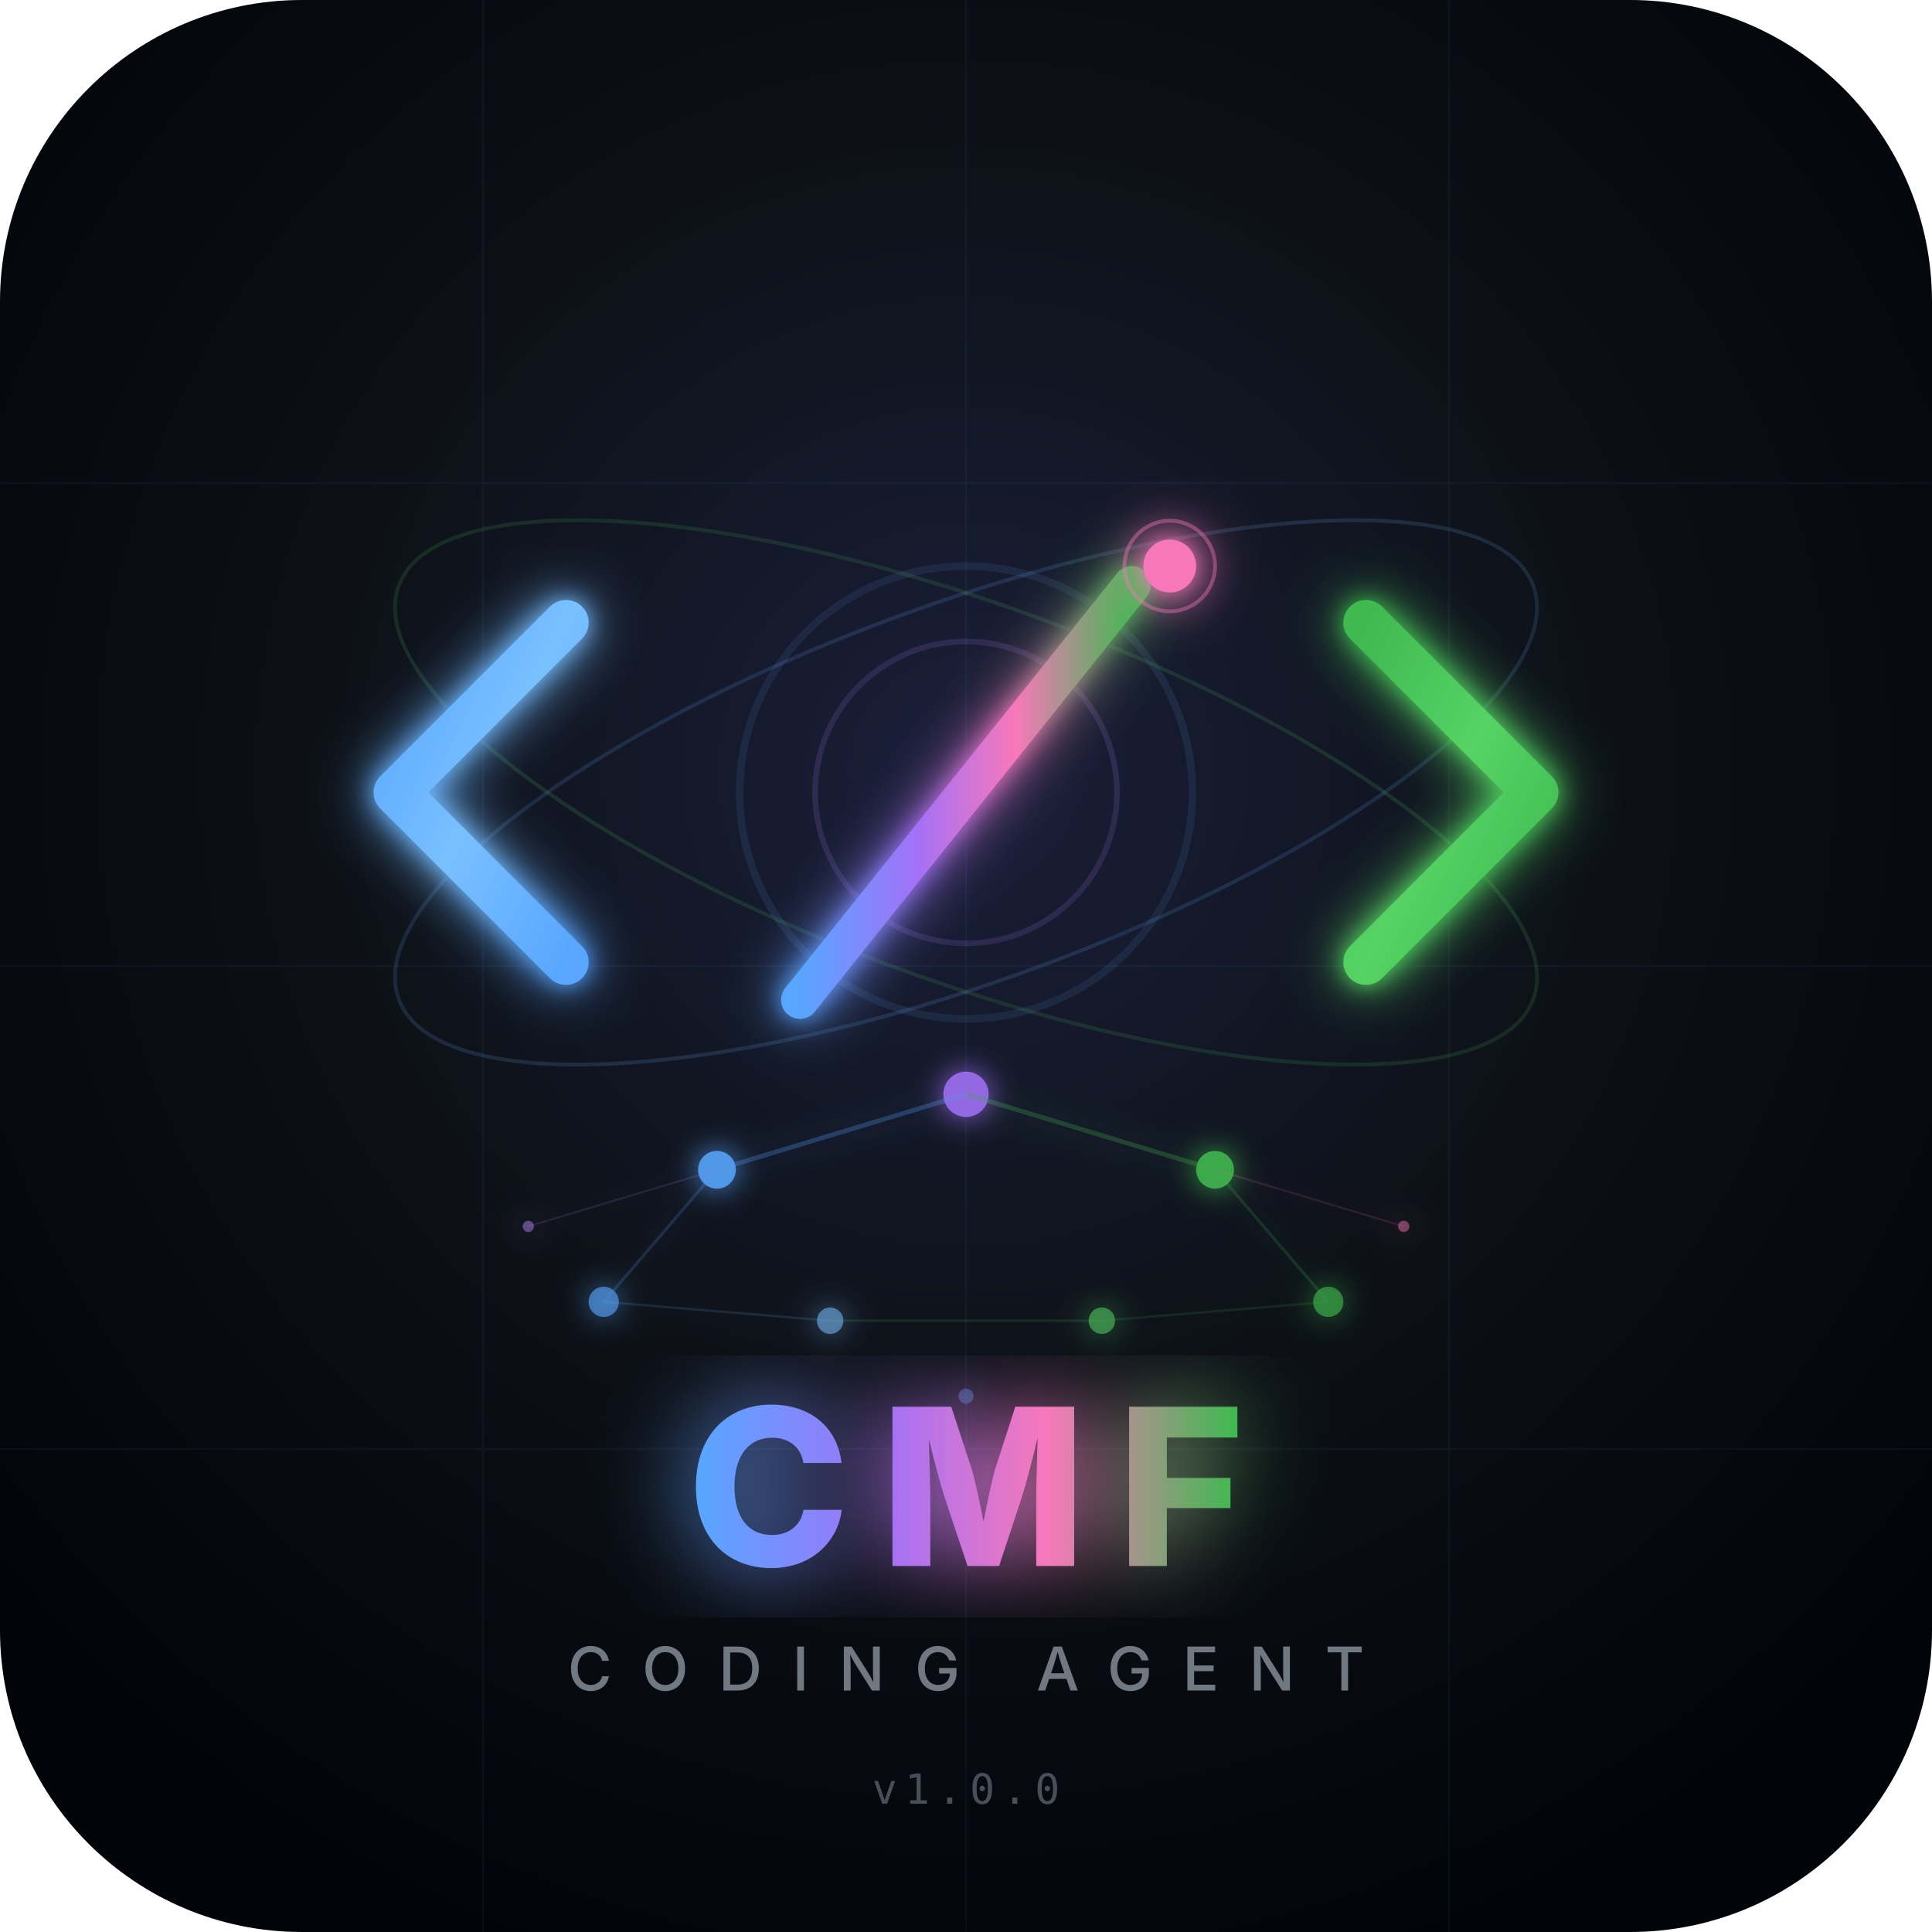
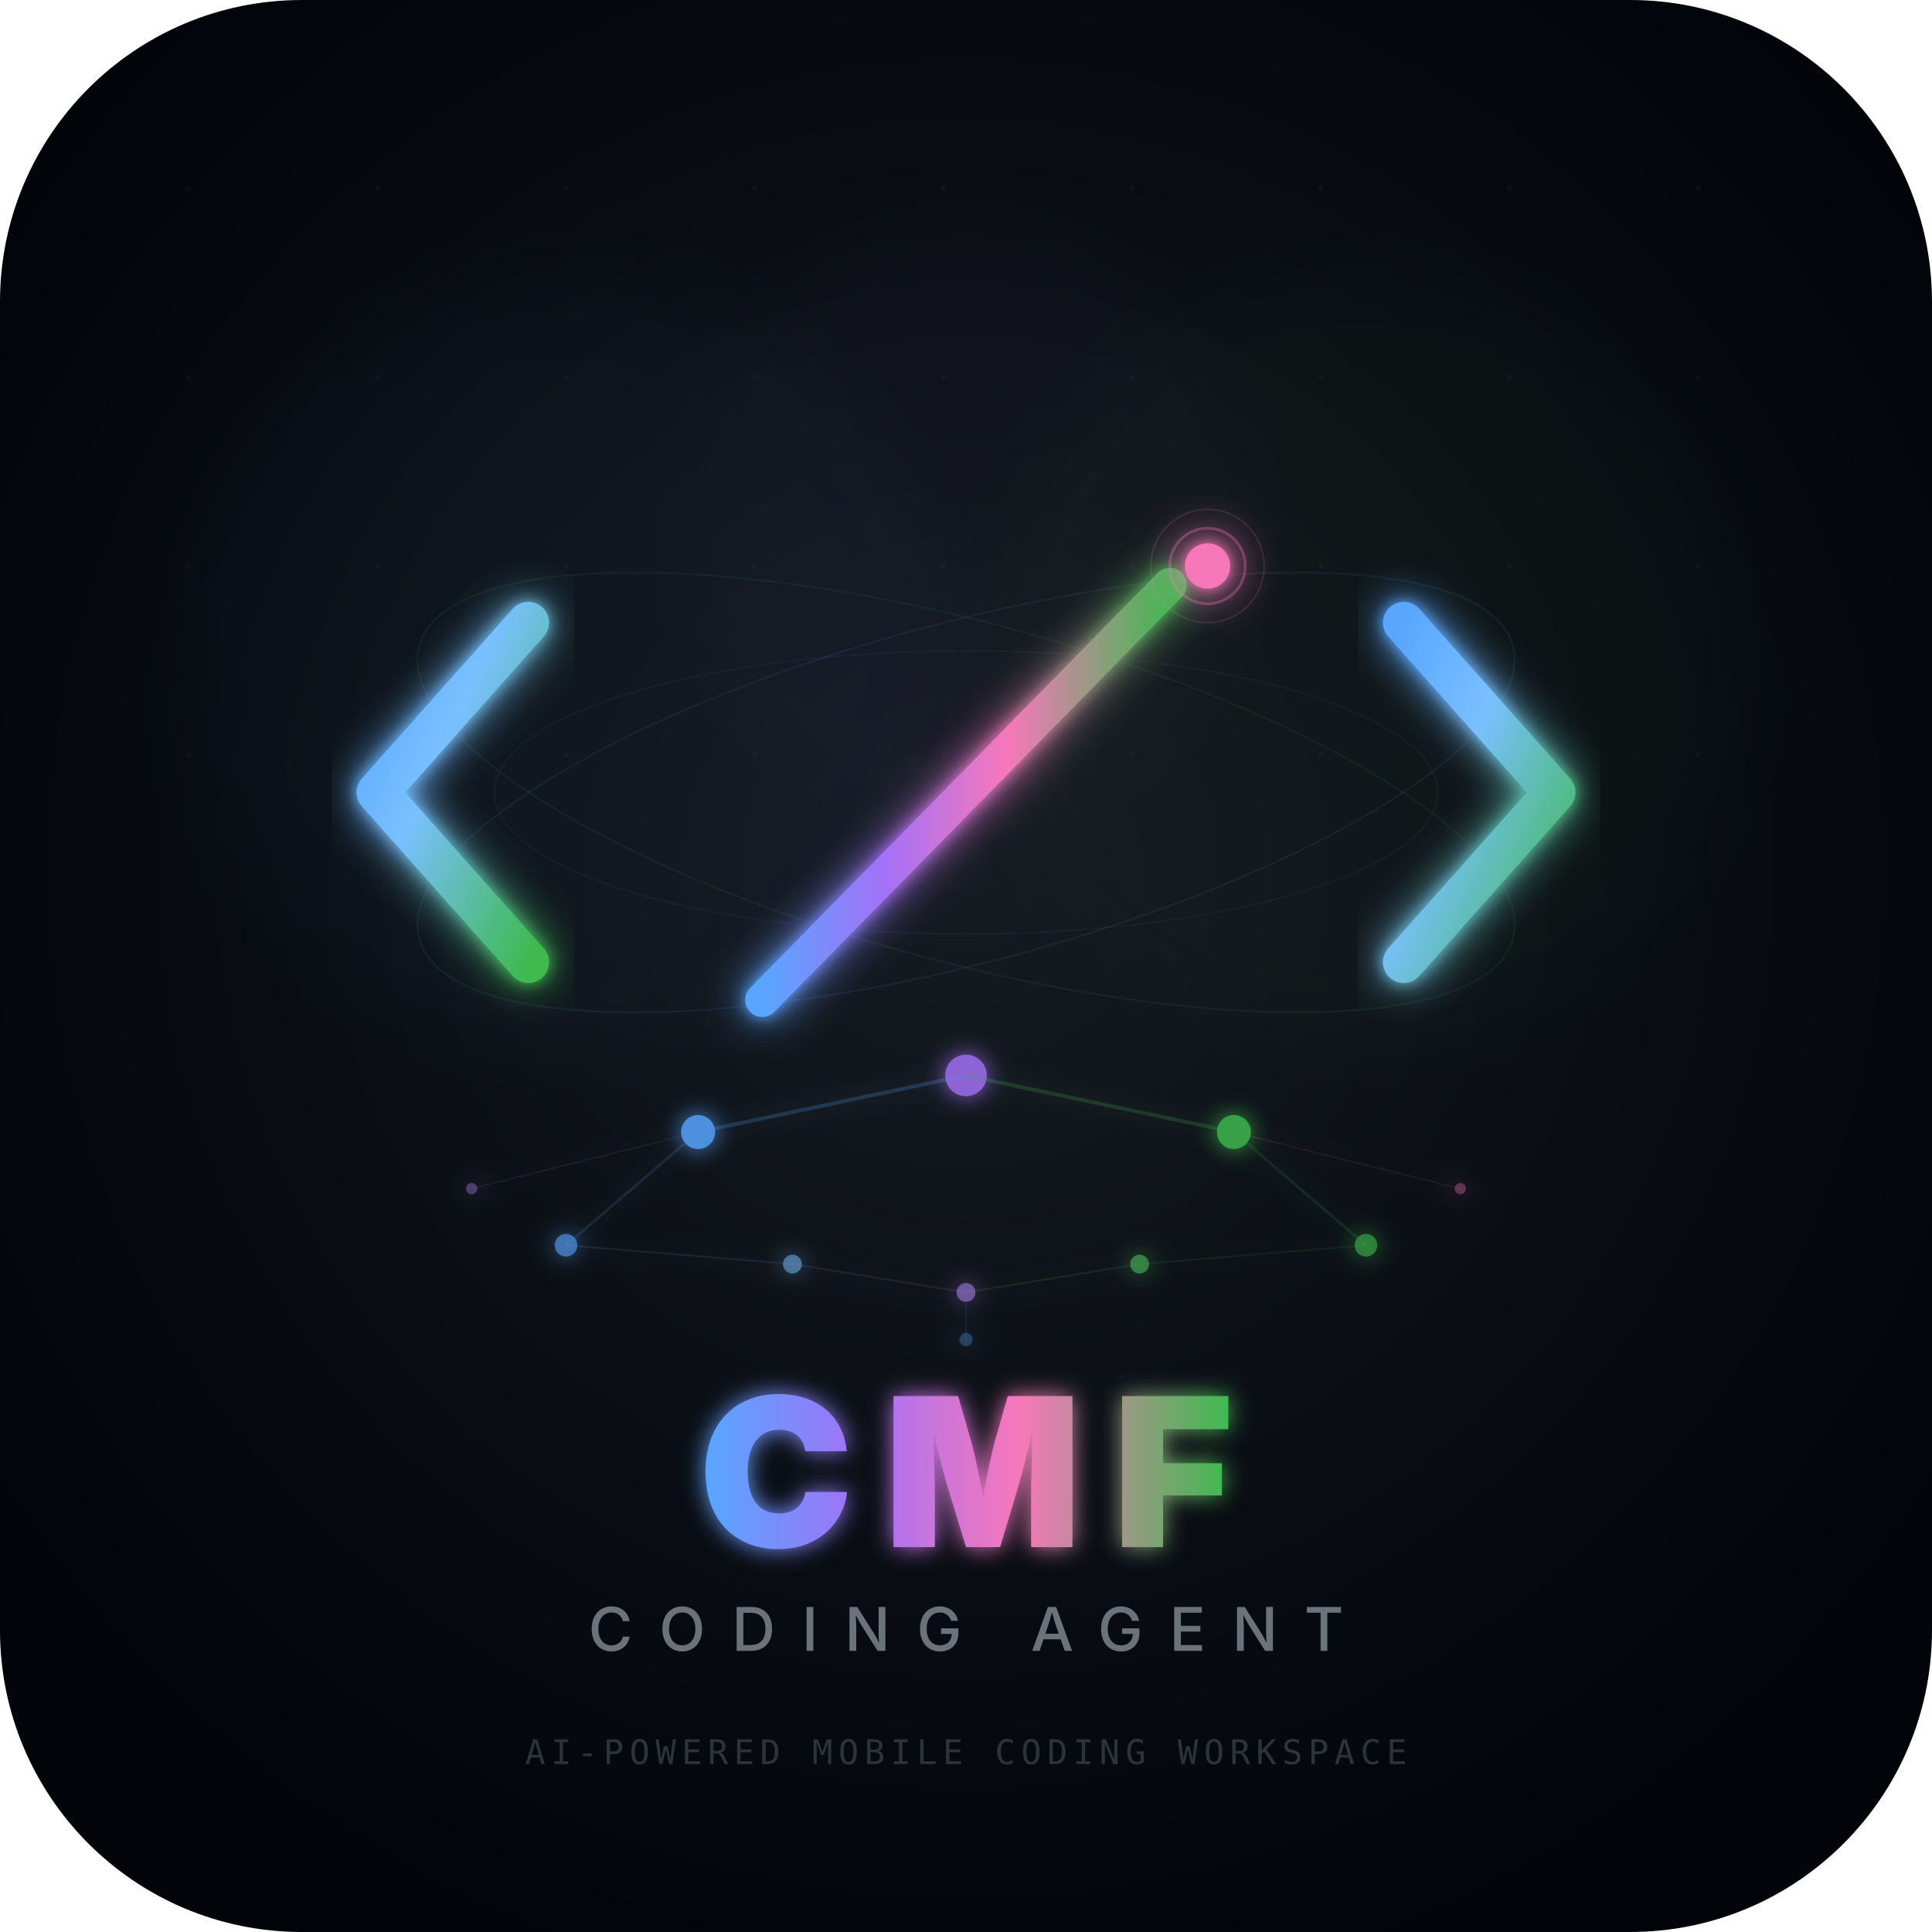
- <svg xmlns="http://www.w3.org/2000/svg" viewBox="0 0 512 512" width="512" height="512">
+ <svg xmlns="http://www.w3.org/2000/svg" viewBox="0 0 1024 1024" width="1024" height="1024">
  <defs>
-     <radialGradient id="bgGrad" cx="50%" cy="40%" r="65%">
-       <stop offset="0%" stop-color="#1a1f3a" />
-       <stop offset="50%" stop-color="#0d1117" />
+     <radialGradient id="bg" cx="50%" cy="45%" r="60%">
+       <stop offset="0%" stop-color="#161b22" />
      <stop offset="100%" stop-color="#010409" />
    </radialGradient>
-     <linearGradient id="blueNeon" x1="0%" y1="0%" x2="100%" y2="100%">
+     <linearGradient id="primary" x1="0%" y1="0%" x2="100%" y2="100%">
      <stop offset="0%" stop-color="#58A6FF" />
-       <stop offset="50%" stop-color="#79C0FF" />
-       <stop offset="100%" stop-color="#58A6FF" />
-     </linearGradient>
-     <linearGradient id="greenNeon" x1="0%" y1="0%" x2="100%" y2="100%">
-       <stop offset="0%" stop-color="#3FB950" />
-       <stop offset="50%" stop-color="#56D364" />
+       <stop offset="40%" stop-color="#79C0FF" />
      <stop offset="100%" stop-color="#3FB950" />
    </linearGradient>
-     <linearGradient id="purpleNeon" x1="0%" y1="0%" x2="100%" y2="100%">
+     <linearGradient id="accent" x1="0%" y1="0%" x2="100%" y2="100%">
      <stop offset="0%" stop-color="#A371F7" />
-       <stop offset="50%" stop-color="#BC8CFF" />
-       <stop offset="100%" stop-color="#A371F7" />
+       <stop offset="100%" stop-color="#F778BA" />
    </linearGradient>
    <linearGradient id="textGrad" x1="0%" y1="0%" x2="100%" y2="0%">
      <stop offset="0%" stop-color="#58A6FF" />
-       <stop offset="35%" stop-color="#A371F7" />
-       <stop offset="65%" stop-color="#F778BA" />
+       <stop offset="30%" stop-color="#A371F7" />
+       <stop offset="60%" stop-color="#F778BA" />
      <stop offset="100%" stop-color="#3FB950" />
    </linearGradient>
-     <filter id="neonGlow" x="-50%" y="-50%" width="200%" height="200%">
-       <feGaussianBlur in="SourceGraphic" stdDeviation="4" result="blur" />
-       <feComposite in="SourceGraphic" in2="blur" operator="over" />
+     <filter id="glow" x="-20%" y="-20%" width="140%" height="140%">
+       <feGaussianBlur in="SourceGraphic" stdDeviation="6" result="blur" />
+       <feMerge>
+         <feMergeNode in="blur" />
+         <feMergeNode in="SourceGraphic" />
+       </feMerge>
    </filter>
-     <filter id="strongGlow" x="-50%" y="-50%" width="200%" height="200%">
-       <feGaussianBlur in="SourceGraphic" stdDeviation="8" result="blur1" />
-       <feGaussianBlur in="SourceGraphic" stdDeviation="3" result="blur2" />
+     <filter id="glowStrong" x="-30%" y="-30%" width="160%" height="160%">
+       <feGaussianBlur in="SourceGraphic" stdDeviation="12" result="blur1" />
+       <feGaussianBlur in="SourceGraphic" stdDeviation="4" result="blur2" />
      <feMerge>
        <feMergeNode in="blur1" />
        <feMergeNode in="blur2" />
        <feMergeNode in="SourceGraphic" />
      </feMerge>
    </filter>
-     <filter id="softGlow" x="-30%" y="-30%" width="160%" height="160%">
-       <feGaussianBlur in="SourceGraphic" stdDeviation="12" result="blur" />
-       <feMerge>
-         <feMergeNode in="blur" />
-         <feMergeNode in="SourceGraphic" />
-       </feMerge>
+     <filter id="glowSoft" x="-40%" y="-40%" width="180%" height="180%">
+       <feGaussianBlur in="SourceGraphic" stdDeviation="20" />
    </filter>
-     <clipPath id="roundedBg">
-       <rect x="0" y="0" width="512" height="512" rx="80" ry="80" />
+     <clipPath id="rounded">
+       <rect x="0" y="0" width="1024" height="1024" rx="160" ry="160" />
    </clipPath>
  </defs>
-   <g clip-path="url(#roundedBg)">
-     <rect width="512" height="512" fill="url(#bgGrad)" />
-     <g opacity="0.06" stroke="#58A6FF" stroke-width="0.5">
-       <line x1="0" y1="128" x2="512" y2="128" />
-       <line x1="0" y1="256" x2="512" y2="256" />
-       <line x1="0" y1="384" x2="512" y2="384" />
-       <line x1="128" y1="0" x2="128" y2="512" />
-       <line x1="256" y1="0" x2="256" y2="512" />
-       <line x1="384" y1="0" x2="384" y2="512" />
+   <g clip-path="url(#rounded)">
+     <rect width="1024" height="1024" fill="url(#bg)" />
+     <circle cx="300" cy="350" r="200" fill="#58A6FF" opacity="0.03" filter="url(#glowSoft)" />
+     <circle cx="724" cy="350" r="200" fill="#3FB950" opacity="0.03" filter="url(#glowSoft)" />
+     <circle cx="512" cy="280" r="150" fill="#A371F7" opacity="0.02" filter="url(#glowSoft)" />
+     <g opacity="0.04" fill="#58A6FF">
+       <circle cx="100" cy="100" r="1.5" />
+       <circle cx="200" cy="100" r="1.5" />
+       <circle cx="300" cy="100" r="1.5" />
+       <circle cx="400" cy="100" r="1.5" />
+       <circle cx="500" cy="100" r="1.5" />
+       <circle cx="600" cy="100" r="1.5" />
+       <circle cx="700" cy="100" r="1.5" />
+       <circle cx="800" cy="100" r="1.5" />
+       <circle cx="900" cy="100" r="1.5" />
+       <circle cx="100" cy="200" r="1.5" />
+       <circle cx="200" cy="200" r="1.5" />
+       <circle cx="300" cy="200" r="1.5" />
+       <circle cx="400" cy="200" r="1.5" />
+       <circle cx="500" cy="200" r="1.5" />
+       <circle cx="600" cy="200" r="1.5" />
+       <circle cx="700" cy="200" r="1.5" />
+       <circle cx="800" cy="200" r="1.5" />
+       <circle cx="900" cy="200" r="1.5" />
+       <circle cx="100" cy="300" r="1.5" />
+       <circle cx="200" cy="300" r="1.5" />
+       <circle cx="300" cy="300" r="1.5" />
+       <circle cx="400" cy="300" r="1.5" />
+       <circle cx="500" cy="300" r="1.5" />
+       <circle cx="600" cy="300" r="1.5" />
+       <circle cx="700" cy="300" r="1.5" />
+       <circle cx="800" cy="300" r="1.5" />
+       <circle cx="900" cy="300" r="1.5" />
+       <circle cx="100" cy="400" r="1.5" />
+       <circle cx="200" cy="400" r="1.5" />
+       <circle cx="300" cy="400" r="1.5" />
+       <circle cx="400" cy="400" r="1.5" />
+       <circle cx="500" cy="400" r="1.5" />
+       <circle cx="600" cy="400" r="1.5" />
+       <circle cx="700" cy="400" r="1.5" />
+       <circle cx="800" cy="400" r="1.5" />
+       <circle cx="900" cy="400" r="1.5" />
    </g>
-     <ellipse cx="256" cy="210" rx="160" ry="50" fill="none" stroke="url(#blueNeon)" stroke-width="1" opacity="0.15" transform="rotate(-20 256 210)" />
-     <ellipse cx="256" cy="210" rx="160" ry="50" fill="none" stroke="url(#greenNeon)" stroke-width="1" opacity="0.15" transform="rotate(20 256 210)" />
-     <circle cx="256" cy="210" r="60" fill="none" stroke="url(#blueNeon)" stroke-width="2" opacity="0.1" />
-     <circle cx="256" cy="210" r="40" fill="none" stroke="url(#purpleNeon)" stroke-width="1.5" opacity="0.15" />
-     <g filter="url(#strongGlow)">
-       <path d="M150 165 L105 210 L150 255" stroke="url(#blueNeon)" stroke-width="12" stroke-linecap="round" stroke-linejoin="round" fill="none" />
+     <ellipse cx="512" cy="420" rx="300" ry="90" fill="none" stroke="#58A6FF" stroke-width="1" opacity="0.08" transform="rotate(-15 512 420)" />
+     <ellipse cx="512" cy="420" rx="300" ry="90" fill="none" stroke="#3FB950" stroke-width="1" opacity="0.08" transform="rotate(15 512 420)" />
+     <ellipse cx="512" cy="420" rx="250" ry="75" fill="none" stroke="#A371F7" stroke-width="0.8" opacity="0.06" transform="rotate(0 512 420)" />
+     <g filter="url(#glowStrong)">
+       <path d="M280 330 L200 420 L280 510" stroke="url(#primary)" stroke-width="22" stroke-linecap="round" stroke-linejoin="round" fill="none" />
    </g>
-     <g filter="url(#strongGlow)">
-       <path d="M362 165 L407 210 L362 255" stroke="url(#greenNeon)" stroke-width="12" stroke-linecap="round" stroke-linejoin="round" fill="none" />
+     <g filter="url(#glowStrong)">
+       <path d="M744 330 L824 420 L744 510" stroke="url(#primary)" stroke-width="22" stroke-linecap="round" stroke-linejoin="round" fill="none" />
    </g>
-     <g filter="url(#strongGlow)">
-       <line x1="300" y1="155" x2="212" y2="265" stroke="url(#textGrad)" stroke-width="10" stroke-linecap="round" />
+     <g filter="url(#glowStrong)">
+       <line x1="620" y1="310" x2="404" y2="530" stroke="url(#textGrad)" stroke-width="18" stroke-linecap="round" />
    </g>
-     <g filter="url(#strongGlow)">
-       <circle cx="310" cy="150" r="7" fill="#F778BA" />
-       <circle cx="310" cy="150" r="12" fill="none" stroke="#F778BA" stroke-width="1" opacity="0.4" />
+     <g filter="url(#glowStrong)">
+       <circle cx="640" cy="300" r="12" fill="#F778BA" />
+       <circle cx="640" cy="300" r="20" fill="none" stroke="#F778BA" stroke-width="1.5" opacity="0.3" />
+       <circle cx="640" cy="300" r="30" fill="none" stroke="#F778BA" stroke-width="0.8" opacity="0.15" />
    </g>
-     <g filter="url(#neonGlow)" opacity="0.9">
-       <circle cx="190" cy="310" r="5" fill="#58A6FF" />
-       <circle cx="256" cy="290" r="6" fill="#A371F7" />
-       <circle cx="322" cy="310" r="5" fill="#3FB950" />
-       <circle cx="160" cy="345" r="4" fill="#58A6FF" opacity="0.7" />
-       <circle cx="220" cy="350" r="3.5" fill="#79C0FF" opacity="0.6" />
-       <circle cx="292" cy="350" r="3.5" fill="#56D364" opacity="0.6" />
-       <circle cx="352" cy="345" r="4" fill="#3FB950" opacity="0.7" />
-       <circle cx="140" cy="325" r="1.5" fill="#BC8CFF" opacity="0.5" />
-       <circle cx="372" cy="325" r="1.5" fill="#F778BA" opacity="0.5" />
-       <circle cx="256" cy="370" r="2" fill="#58A6FF" opacity="0.4" />
-       <line x1="190" y1="310" x2="256" y2="290" stroke="#58A6FF" stroke-width="1.2" opacity="0.3" />
-       <line x1="256" y1="290" x2="322" y2="310" stroke="#3FB950" stroke-width="1.2" opacity="0.3" />
-       <line x1="190" y1="310" x2="160" y2="345" stroke="#58A6FF" stroke-width="0.8" opacity="0.2" />
-       <line x1="322" y1="310" x2="352" y2="345" stroke="#3FB950" stroke-width="0.8" opacity="0.2" />
-       <line x1="160" y1="345" x2="220" y2="350" stroke="#79C0FF" stroke-width="0.6" opacity="0.15" />
-       <line x1="220" y1="350" x2="292" y2="350" stroke="#56D364" stroke-width="0.6" opacity="0.15" />
-       <line x1="292" y1="350" x2="352" y2="345" stroke="#3FB950" stroke-width="0.6" opacity="0.15" />
-       <line x1="190" y1="310" x2="140" y2="325" stroke="#BC8CFF" stroke-width="0.5" opacity="0.15" />
-       <line x1="322" y1="310" x2="372" y2="325" stroke="#F778BA" stroke-width="0.5" opacity="0.15" />
+     <g filter="url(#glow)" opacity="0.85">
+       <circle cx="370" cy="600" r="9" fill="#58A6FF" />
+       <circle cx="512" cy="570" r="11" fill="#A371F7" />
+       <circle cx="654" cy="600" r="9" fill="#3FB950" />
+       <circle cx="300" cy="660" r="6" fill="#58A6FF" opacity="0.7" />
+       <circle cx="420" cy="670" r="5" fill="#79C0FF" opacity="0.6" />
+       <circle cx="512" cy="685" r="5" fill="#BC8CFF" opacity="0.6" />
+       <circle cx="604" cy="670" r="5" fill="#56D364" opacity="0.6" />
+       <circle cx="724" cy="660" r="6" fill="#3FB950" opacity="0.7" />
+       <circle cx="250" cy="630" r="3" fill="#BC8CFF" opacity="0.4" />
+       <circle cx="774" cy="630" r="3" fill="#F778BA" opacity="0.4" />
+       <circle cx="512" cy="710" r="3.5" fill="#58A6FF" opacity="0.35" />
+       <line x1="370" y1="600" x2="512" y2="570" stroke="#58A6FF" stroke-width="2" opacity="0.25" />
+       <line x1="512" y1="570" x2="654" y2="600" stroke="#3FB950" stroke-width="2" opacity="0.25" />
+       <line x1="370" y1="600" x2="300" y2="660" stroke="#58A6FF" stroke-width="1.5" opacity="0.15" />
+       <line x1="654" y1="600" x2="724" y2="660" stroke="#3FB950" stroke-width="1.5" opacity="0.15" />
+       <line x1="300" y1="660" x2="420" y2="670" stroke="#79C0FF" stroke-width="1" opacity="0.12" />
+       <line x1="420" y1="670" x2="512" y2="685" stroke="#BC8CFF" stroke-width="1" opacity="0.12" />
+       <line x1="512" y1="685" x2="604" y2="670" stroke="#56D364" stroke-width="1" opacity="0.12" />
+       <line x1="604" y1="670" x2="724" y2="660" stroke="#3FB950" stroke-width="1" opacity="0.12" />
+       <line x1="370" y1="600" x2="250" y2="630" stroke="#BC8CFF" stroke-width="0.8" opacity="0.1" />
+       <line x1="654" y1="600" x2="774" y2="630" stroke="#F778BA" stroke-width="0.8" opacity="0.1" />
+       <line x1="512" y1="685" x2="512" y2="710" stroke="#58A6FF" stroke-width="0.8" opacity="0.1" />
    </g>
-     <text x="256" y="415" text-anchor="middle" font-family="'SF Pro Display', 'Segoe UI', 'Inter', 'Helvetica Neue', Arial, sans-serif" font-size="58" font-weight="800" fill="url(#textGrad)" letter-spacing="8" filter="url(#softGlow)">CMF</text>
-     <text x="256" y="448" text-anchor="middle" font-family="'SF Pro Text', 'Segoe UI', 'Inter', 'Helvetica Neue', Arial, sans-serif" font-size="16" font-weight="500" fill="#8B949E" letter-spacing="8" opacity="0.8">CODING AGENT</text>
-     <text x="256" y="478" text-anchor="middle" font-family="'SF Mono', 'Fira Code', 'Consolas', monospace" font-size="11" font-weight="400" fill="#484F58" letter-spacing="2">v1.0.0</text>
+     <text x="512" y="820" text-anchor="middle" font-family="'SF Pro Display','Inter','Segoe UI','Helvetica Neue',Arial,sans-serif" font-size="110" font-weight="900" fill="url(#textGrad)" letter-spacing="16" filter="url(#glow)">CMF</text>
+     <text x="512" y="875" text-anchor="middle" font-family="'SF Pro Text','Inter','Segoe UI','Helvetica Neue',Arial,sans-serif" font-size="32" font-weight="500" fill="#8B949E" letter-spacing="14" opacity="0.75">CODING AGENT</text>
+     <line x1="340" y1="895" x2="684" y2="895" stroke="url(#primary)" stroke-width="1" opacity="0.2" />
+     <text x="512" y="935" text-anchor="middle" font-family="'SF Mono','Fira Code','Consolas',monospace" font-size="18" font-weight="400" fill="#484F58" letter-spacing="3" opacity="0.6">AI-POWERED MOBILE CODING WORKSPACE</text>
  </g>
</svg>
